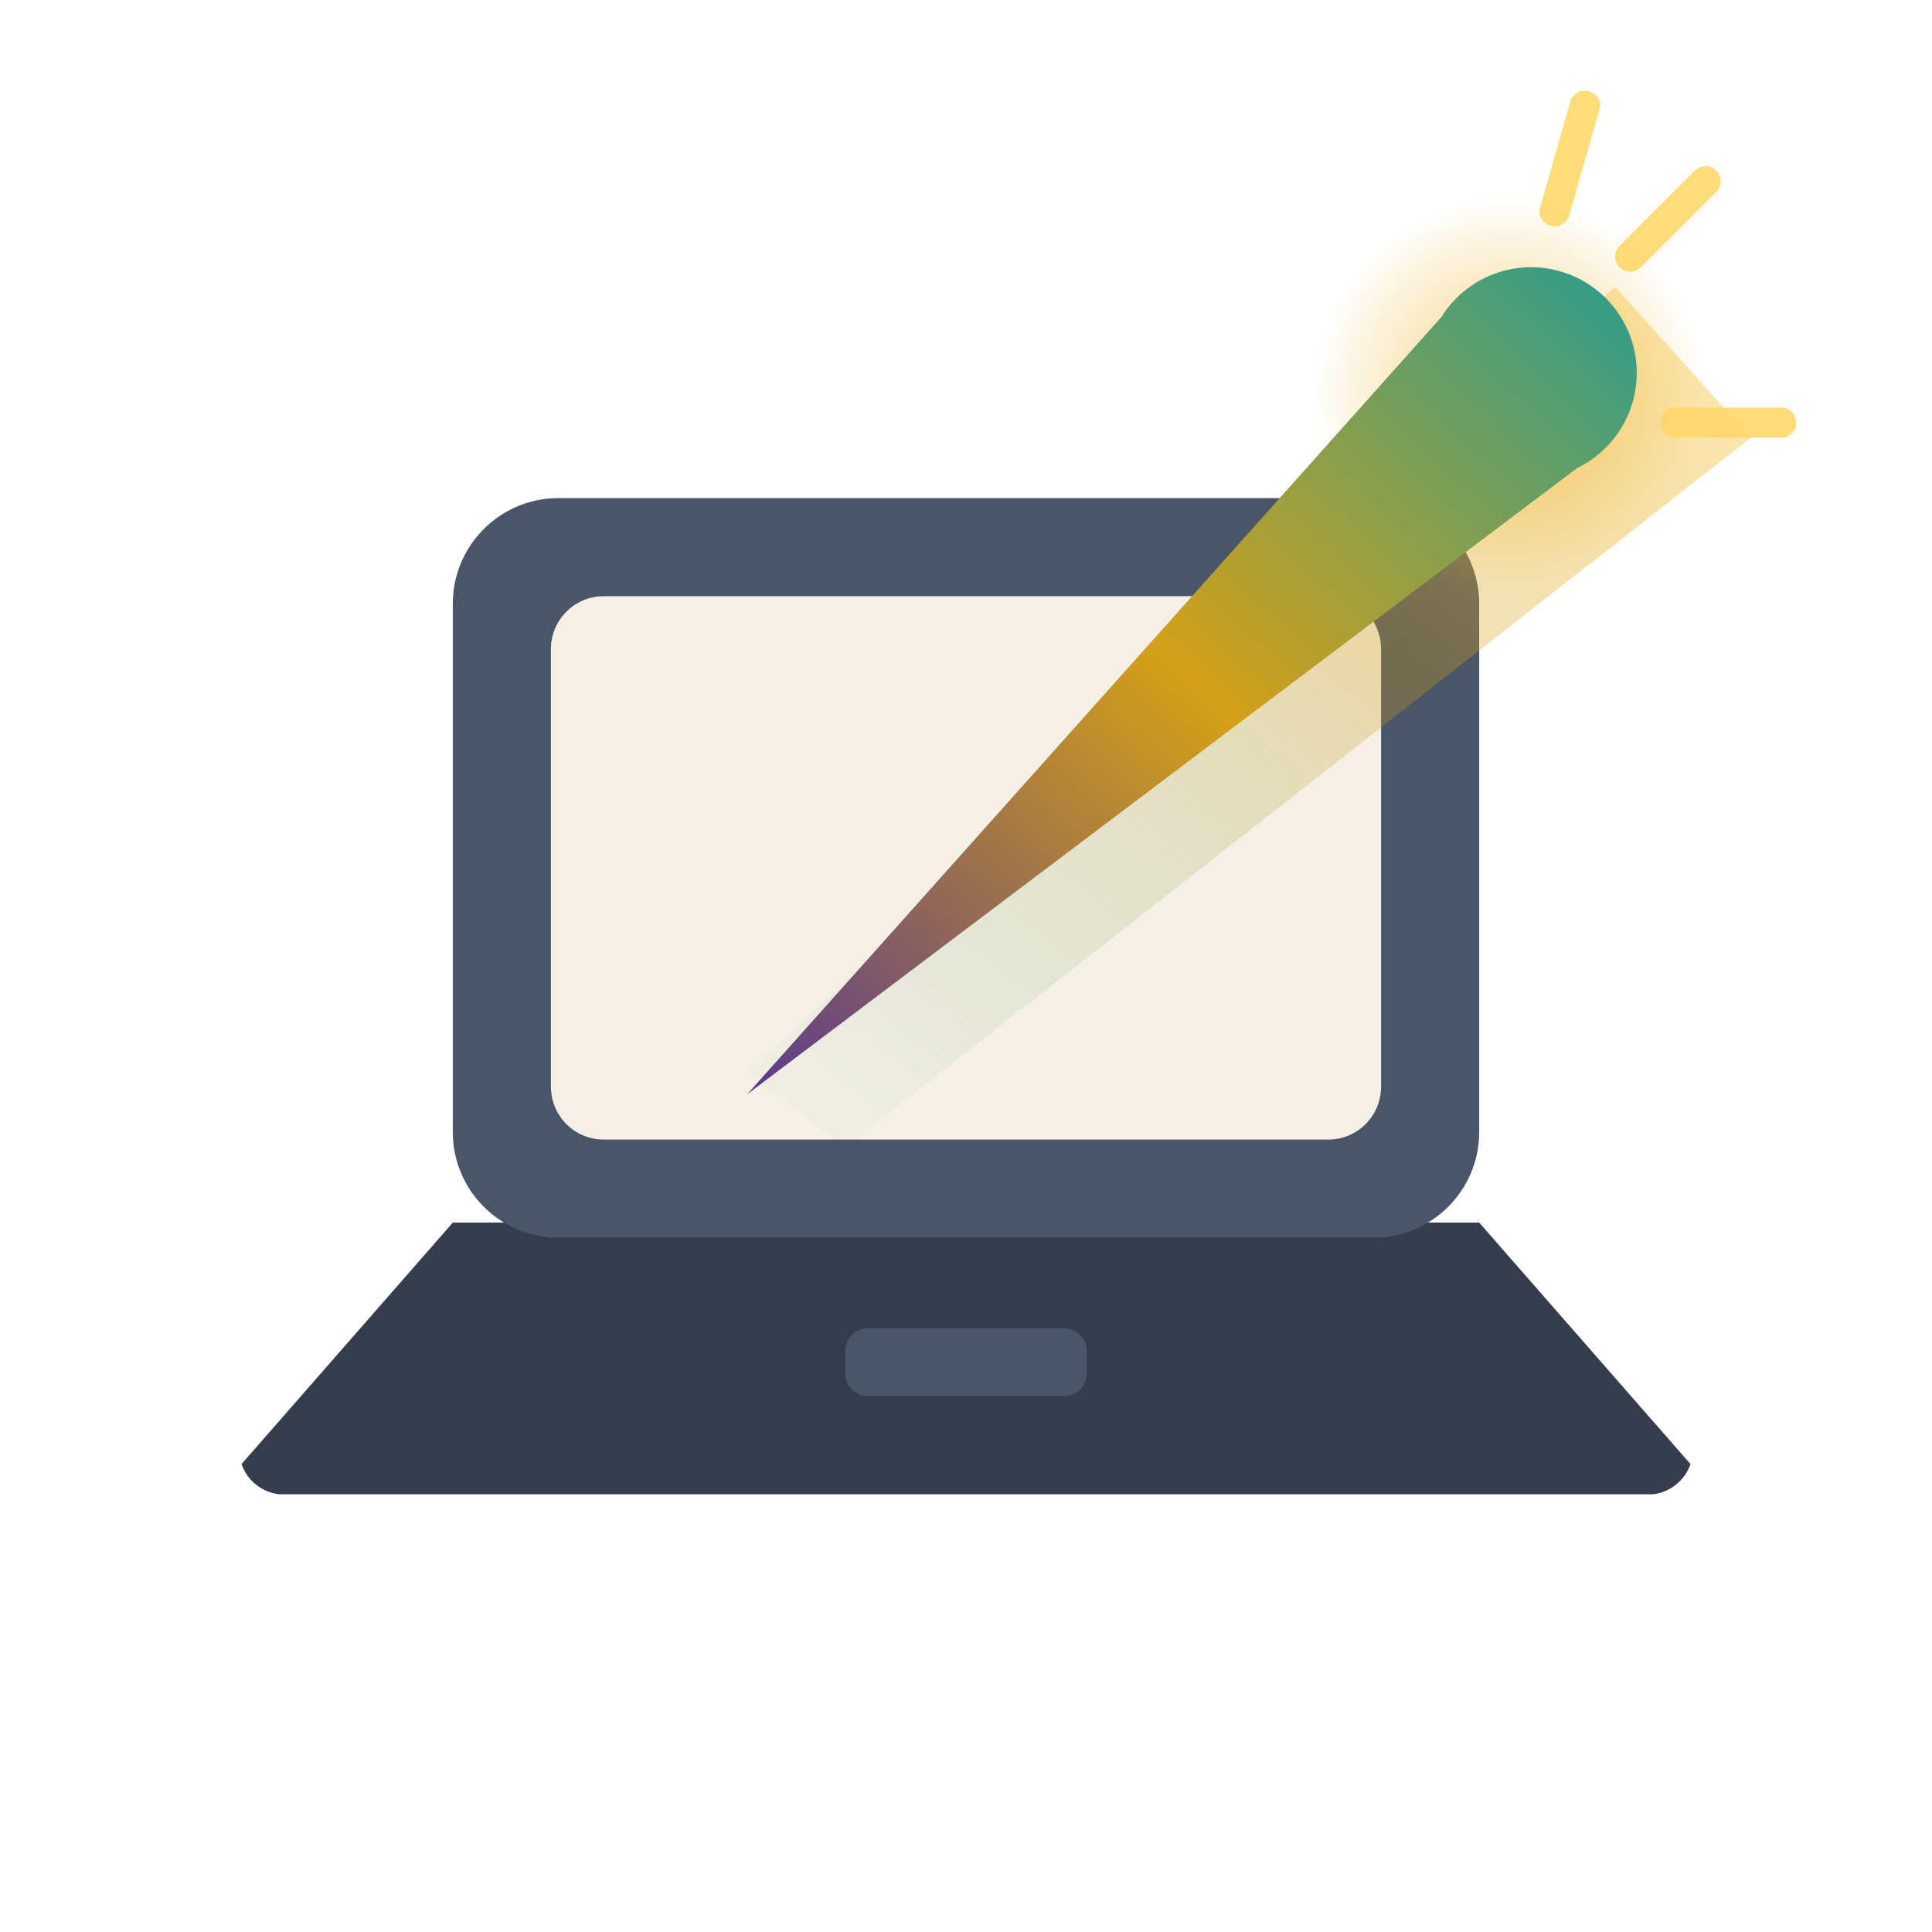
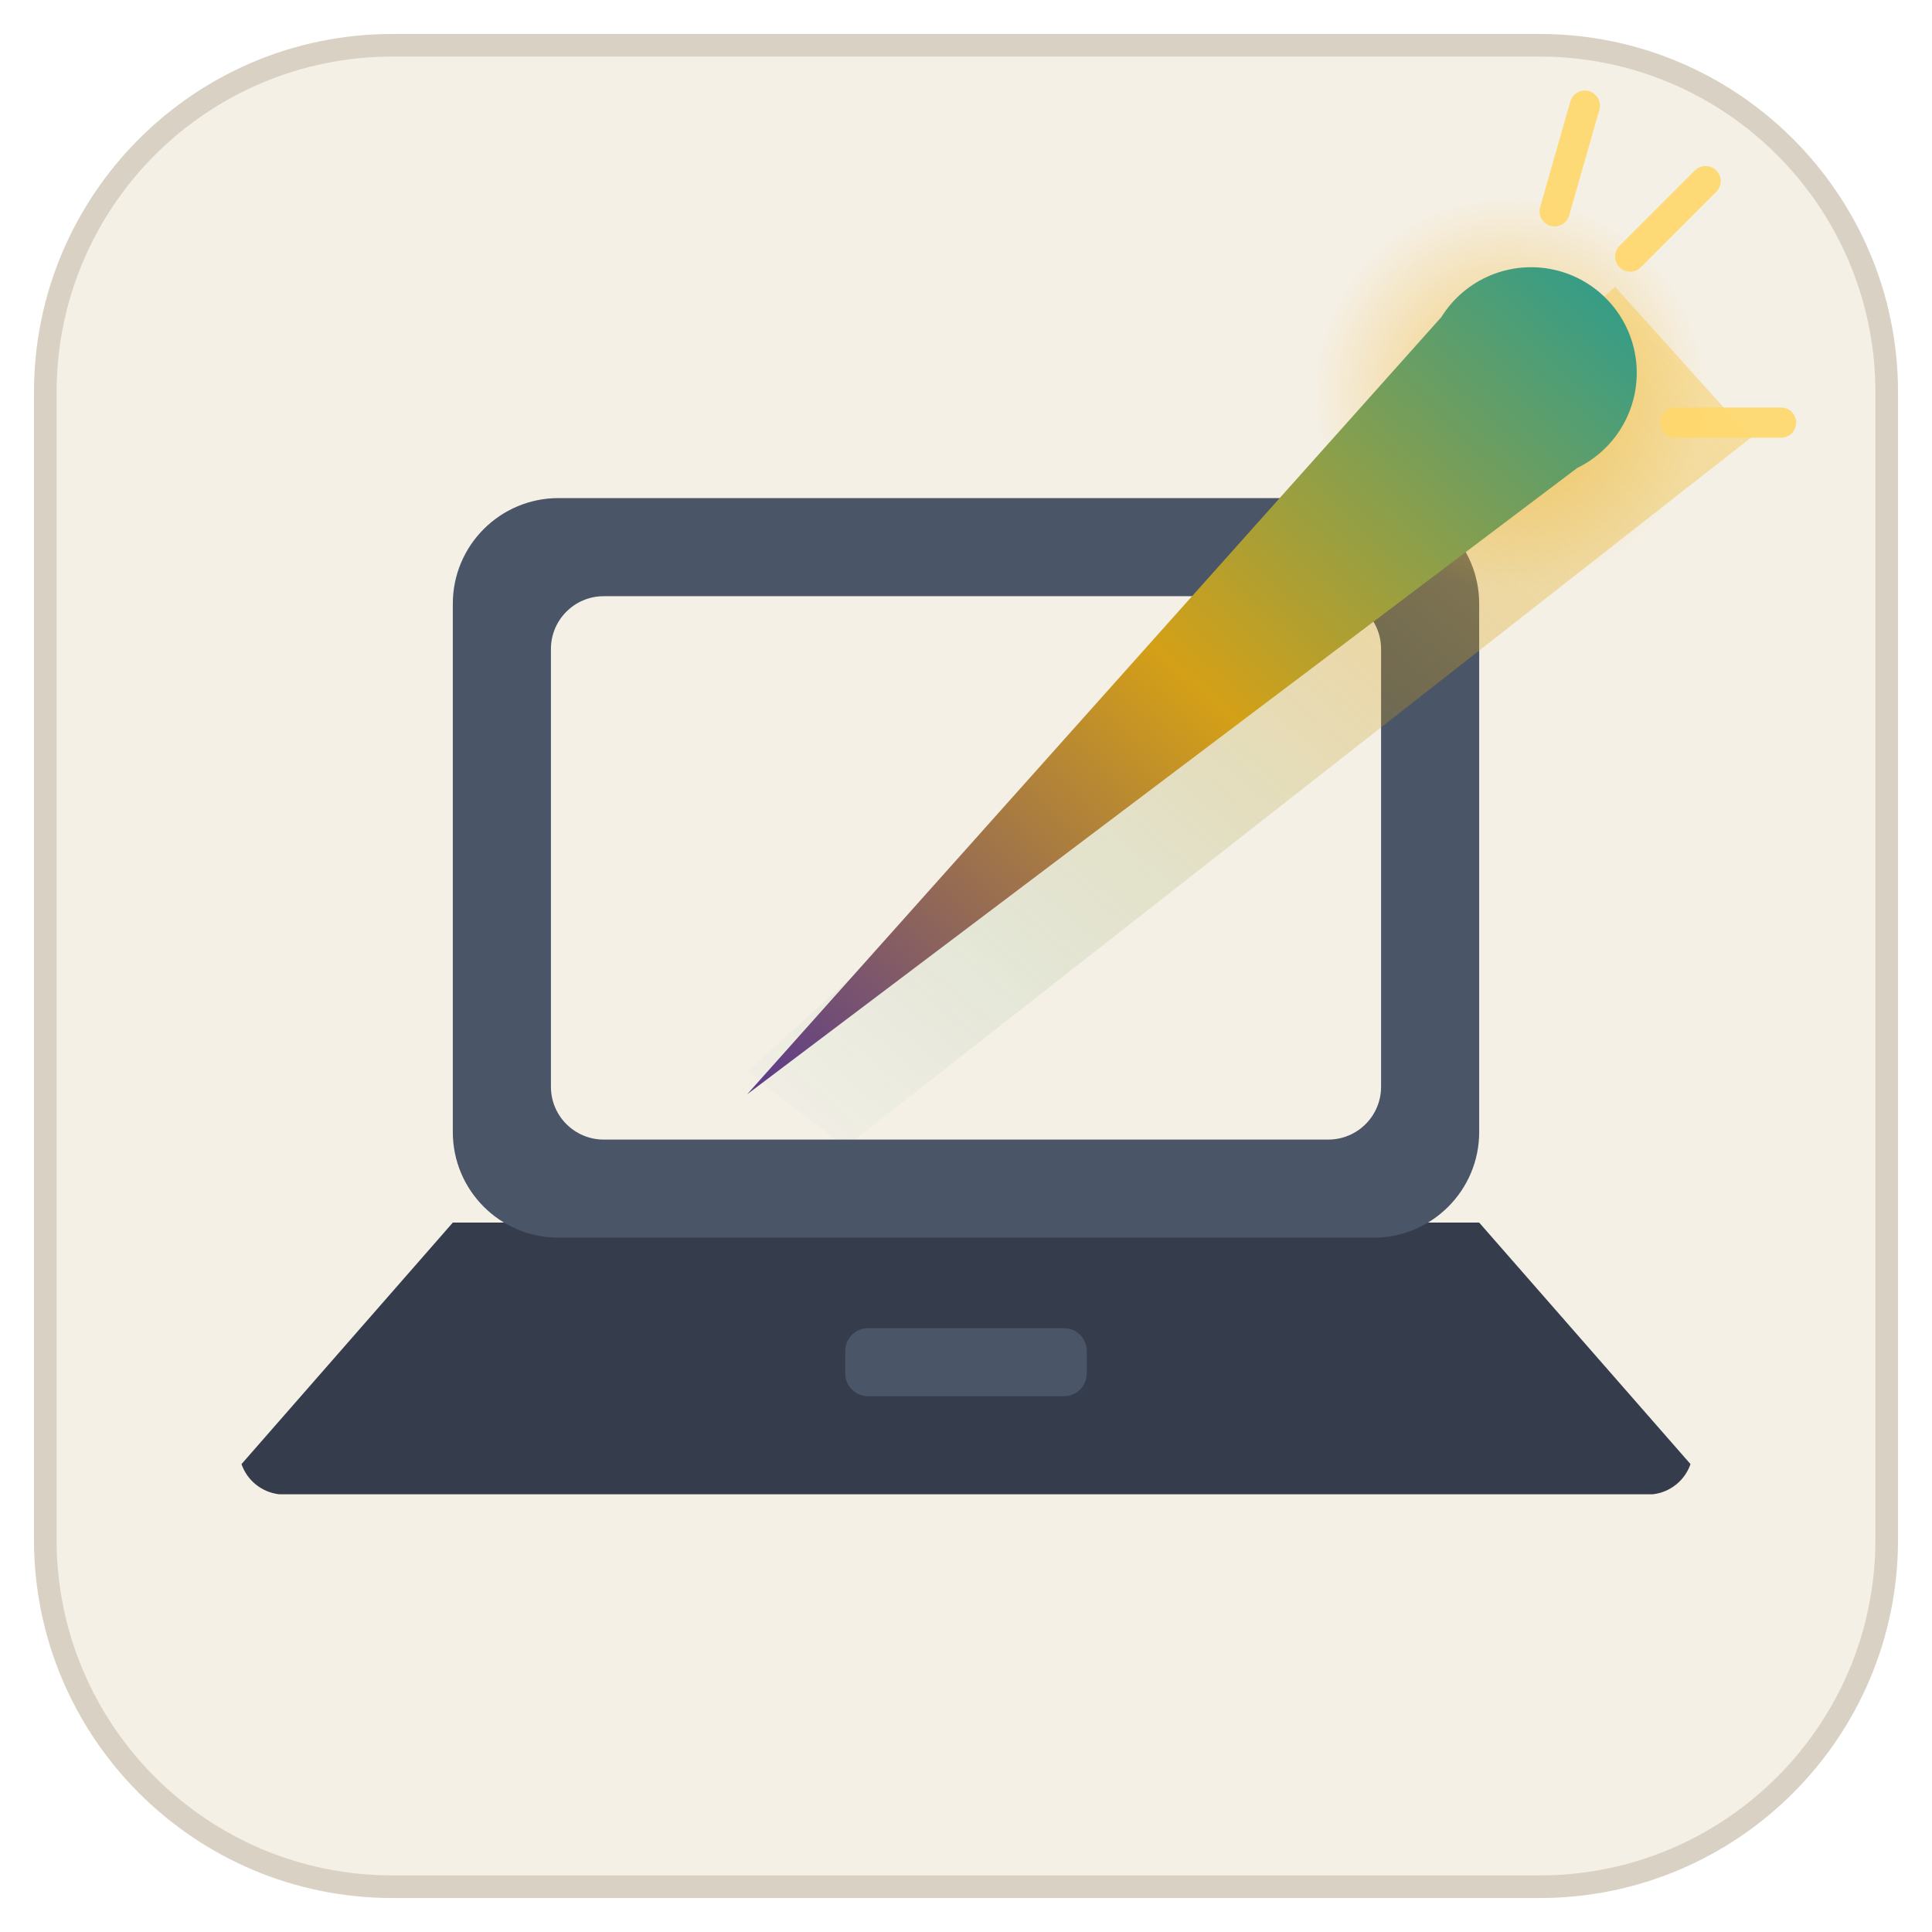
<svg xmlns="http://www.w3.org/2000/svg" viewBox="0 0 256 256" width="256" height="256" role="img" aria-label="client app icon (laptop + baton light)">
  <defs>
    <linearGradient id="g-baton" x1="0" y1="1" x2="1" y2="0">
      <stop offset="0" stop-color="#5b3a8c" />
      <stop offset="0.5" stop-color="#d4a017" />
      <stop offset="1" stop-color="#2a9d8f" />
    </linearGradient>
    <radialGradient id="g-glow" cx="0.5" cy="0.5" r="0.5">
      <stop offset="0" stop-color="#ffd76a" stop-opacity="0.85" />
      <stop offset="0.45" stop-color="#f0b429" stop-opacity="0.35" />
      <stop offset="1" stop-color="#f0b429" stop-opacity="0" />
    </radialGradient>
    <linearGradient id="g-trail" x1="0" y1="1" x2="1" y2="0">
      <stop offset="0" stop-color="#2a9d8f" stop-opacity="0" />
      <stop offset="0.6" stop-color="#d4a017" stop-opacity="0.30" />
      <stop offset="1" stop-color="#ffd76a" stop-opacity="0.55" />
    </linearGradient>
  </defs>
+   <rect x="6" y="6" width="244" height="244" rx="46" fill="#f5f0e6" stroke="#d9d2c4" stroke-width="3" />
  <path d="M 60 162 L 196 162 L 224 194 A 6 6 0 0 1 219 198 L 37 198 A 6 6 0 0 1 32 194 Z" fill="#353d4d" />
  <rect x="112" y="176" width="32" height="9" rx="3" fill="#4a5568" />
  <rect x="60" y="66" width="136" height="98" rx="14" fill="#4a5568" />
  <rect x="73" y="79" width="110" height="72" rx="7" fill="#f5f0e6" />
  <path d="M 99 142 L 214 38 L 232 58 L 112 152 Z" fill="url(#g-trail)" />
  <circle cx="200" cy="52" r="26" fill="url(#g-glow)" />
  <path d="M 191 42 A 14 14 0 1 1 209 62 L 99 145 Z" fill="url(#g-baton)" />
  <g stroke="#ffd76a" stroke-width="4" stroke-linecap="round" opacity="0.9">
    <line x1="216" y1="34" x2="226" y2="24" />
    <line x1="222" y1="56" x2="236" y2="56" />
    <line x1="206" y1="28" x2="210" y2="14" />
  </g>
</svg>
